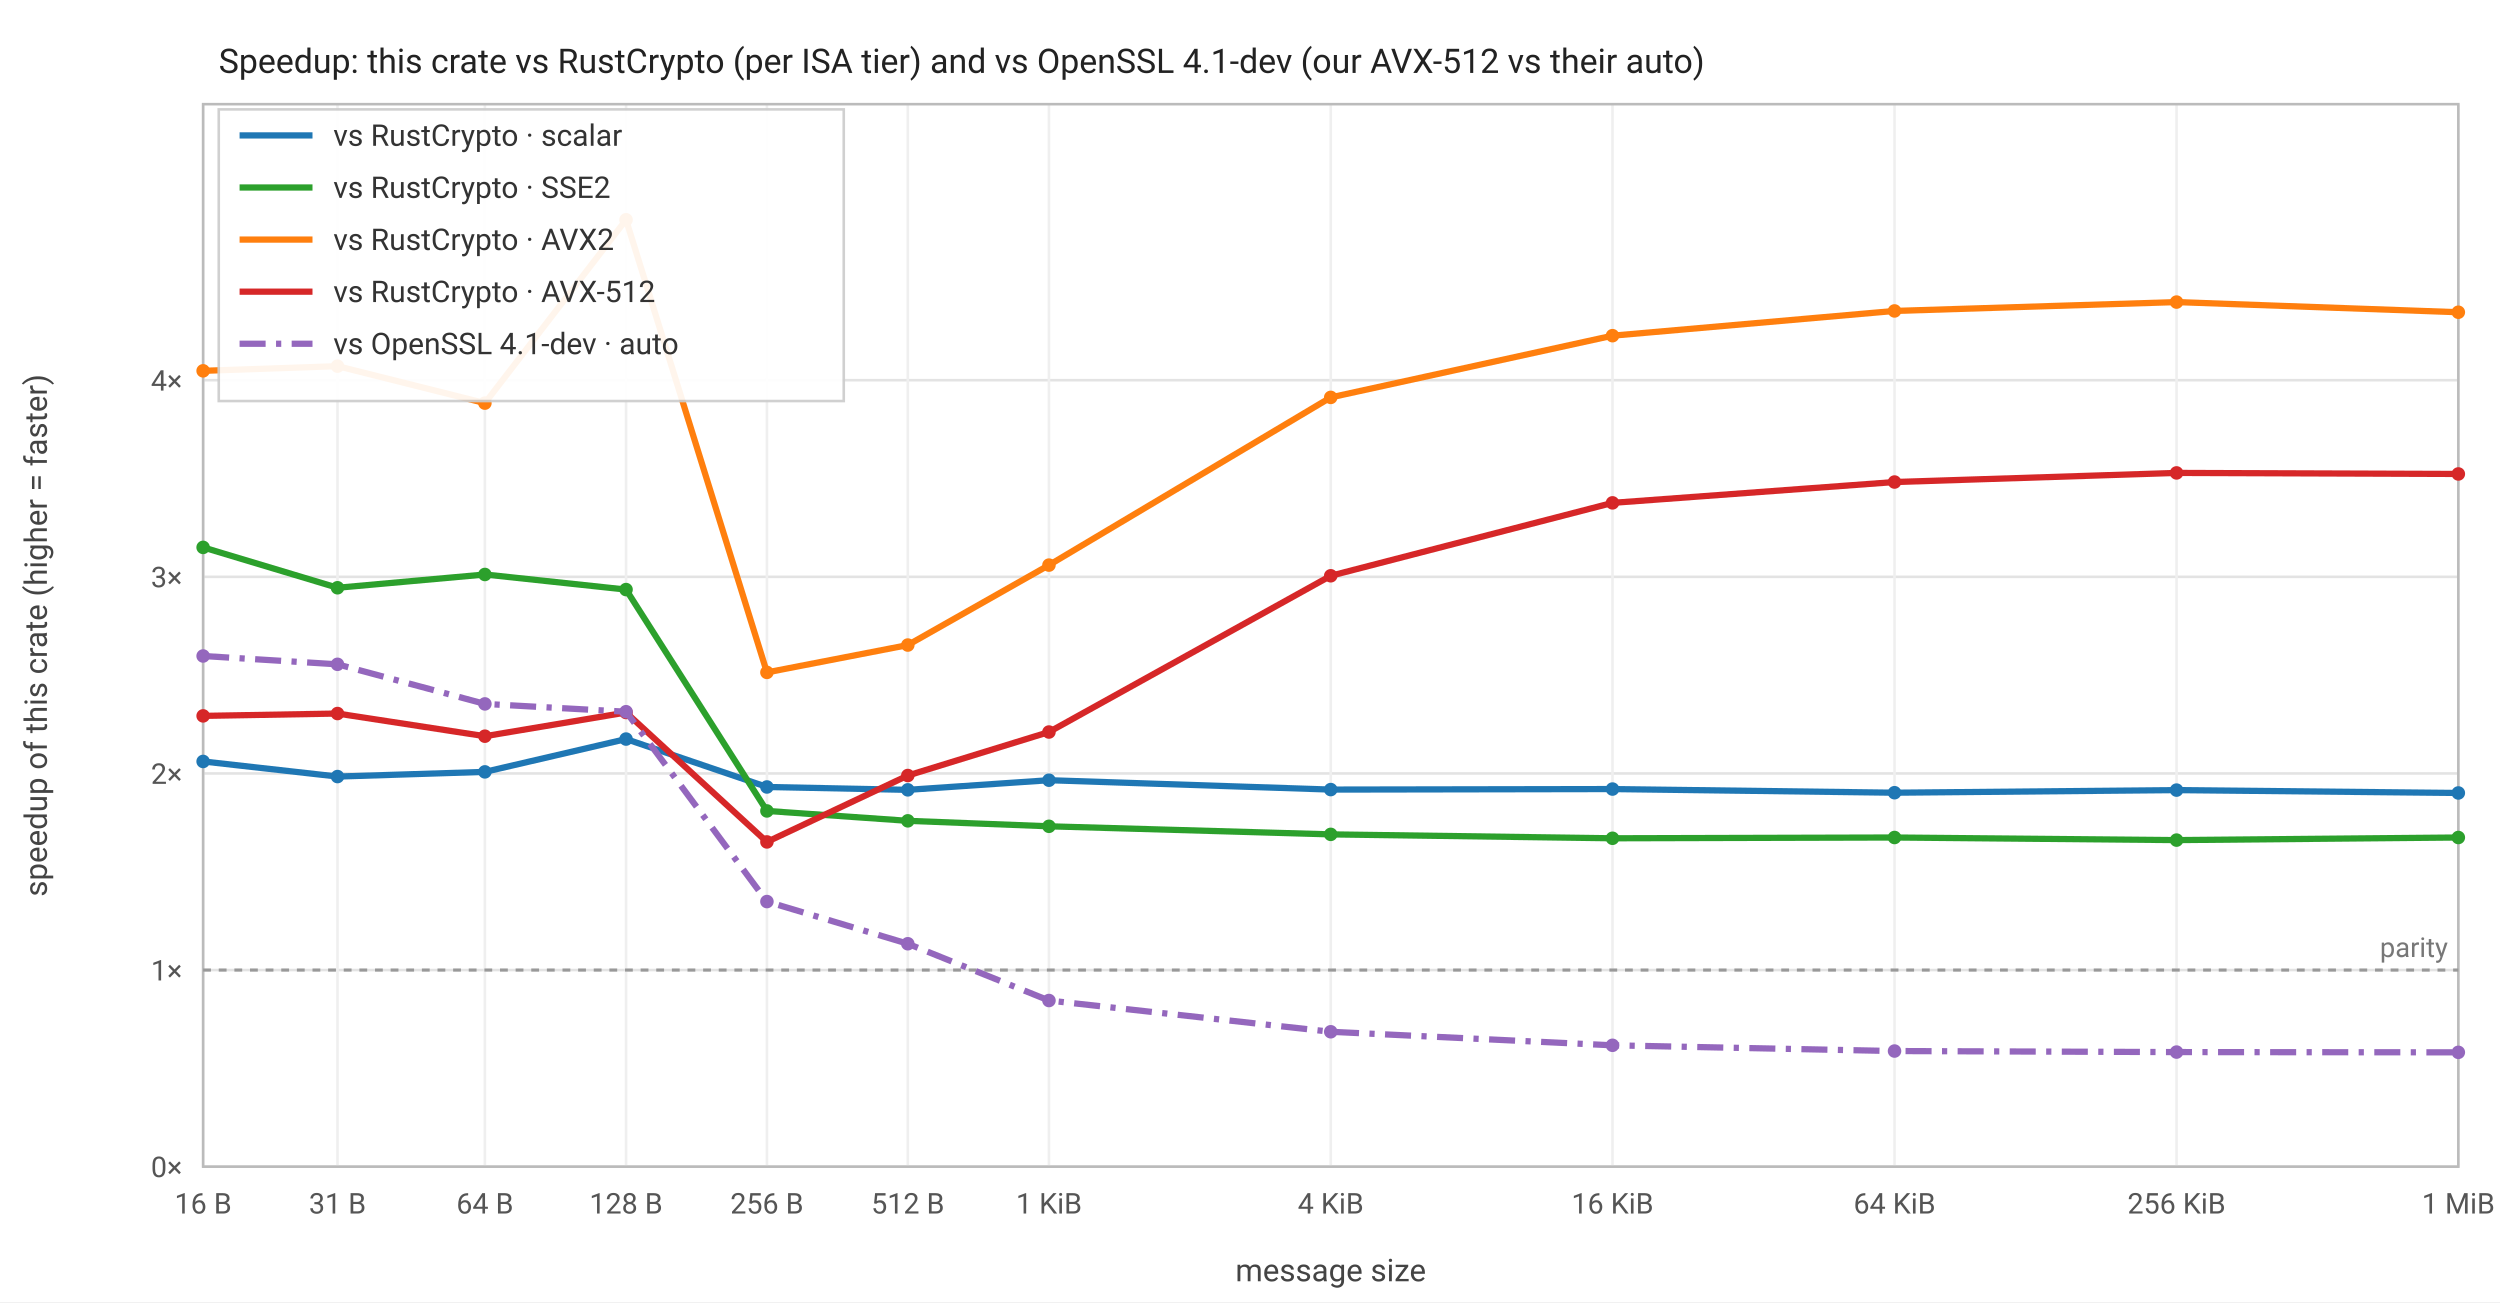
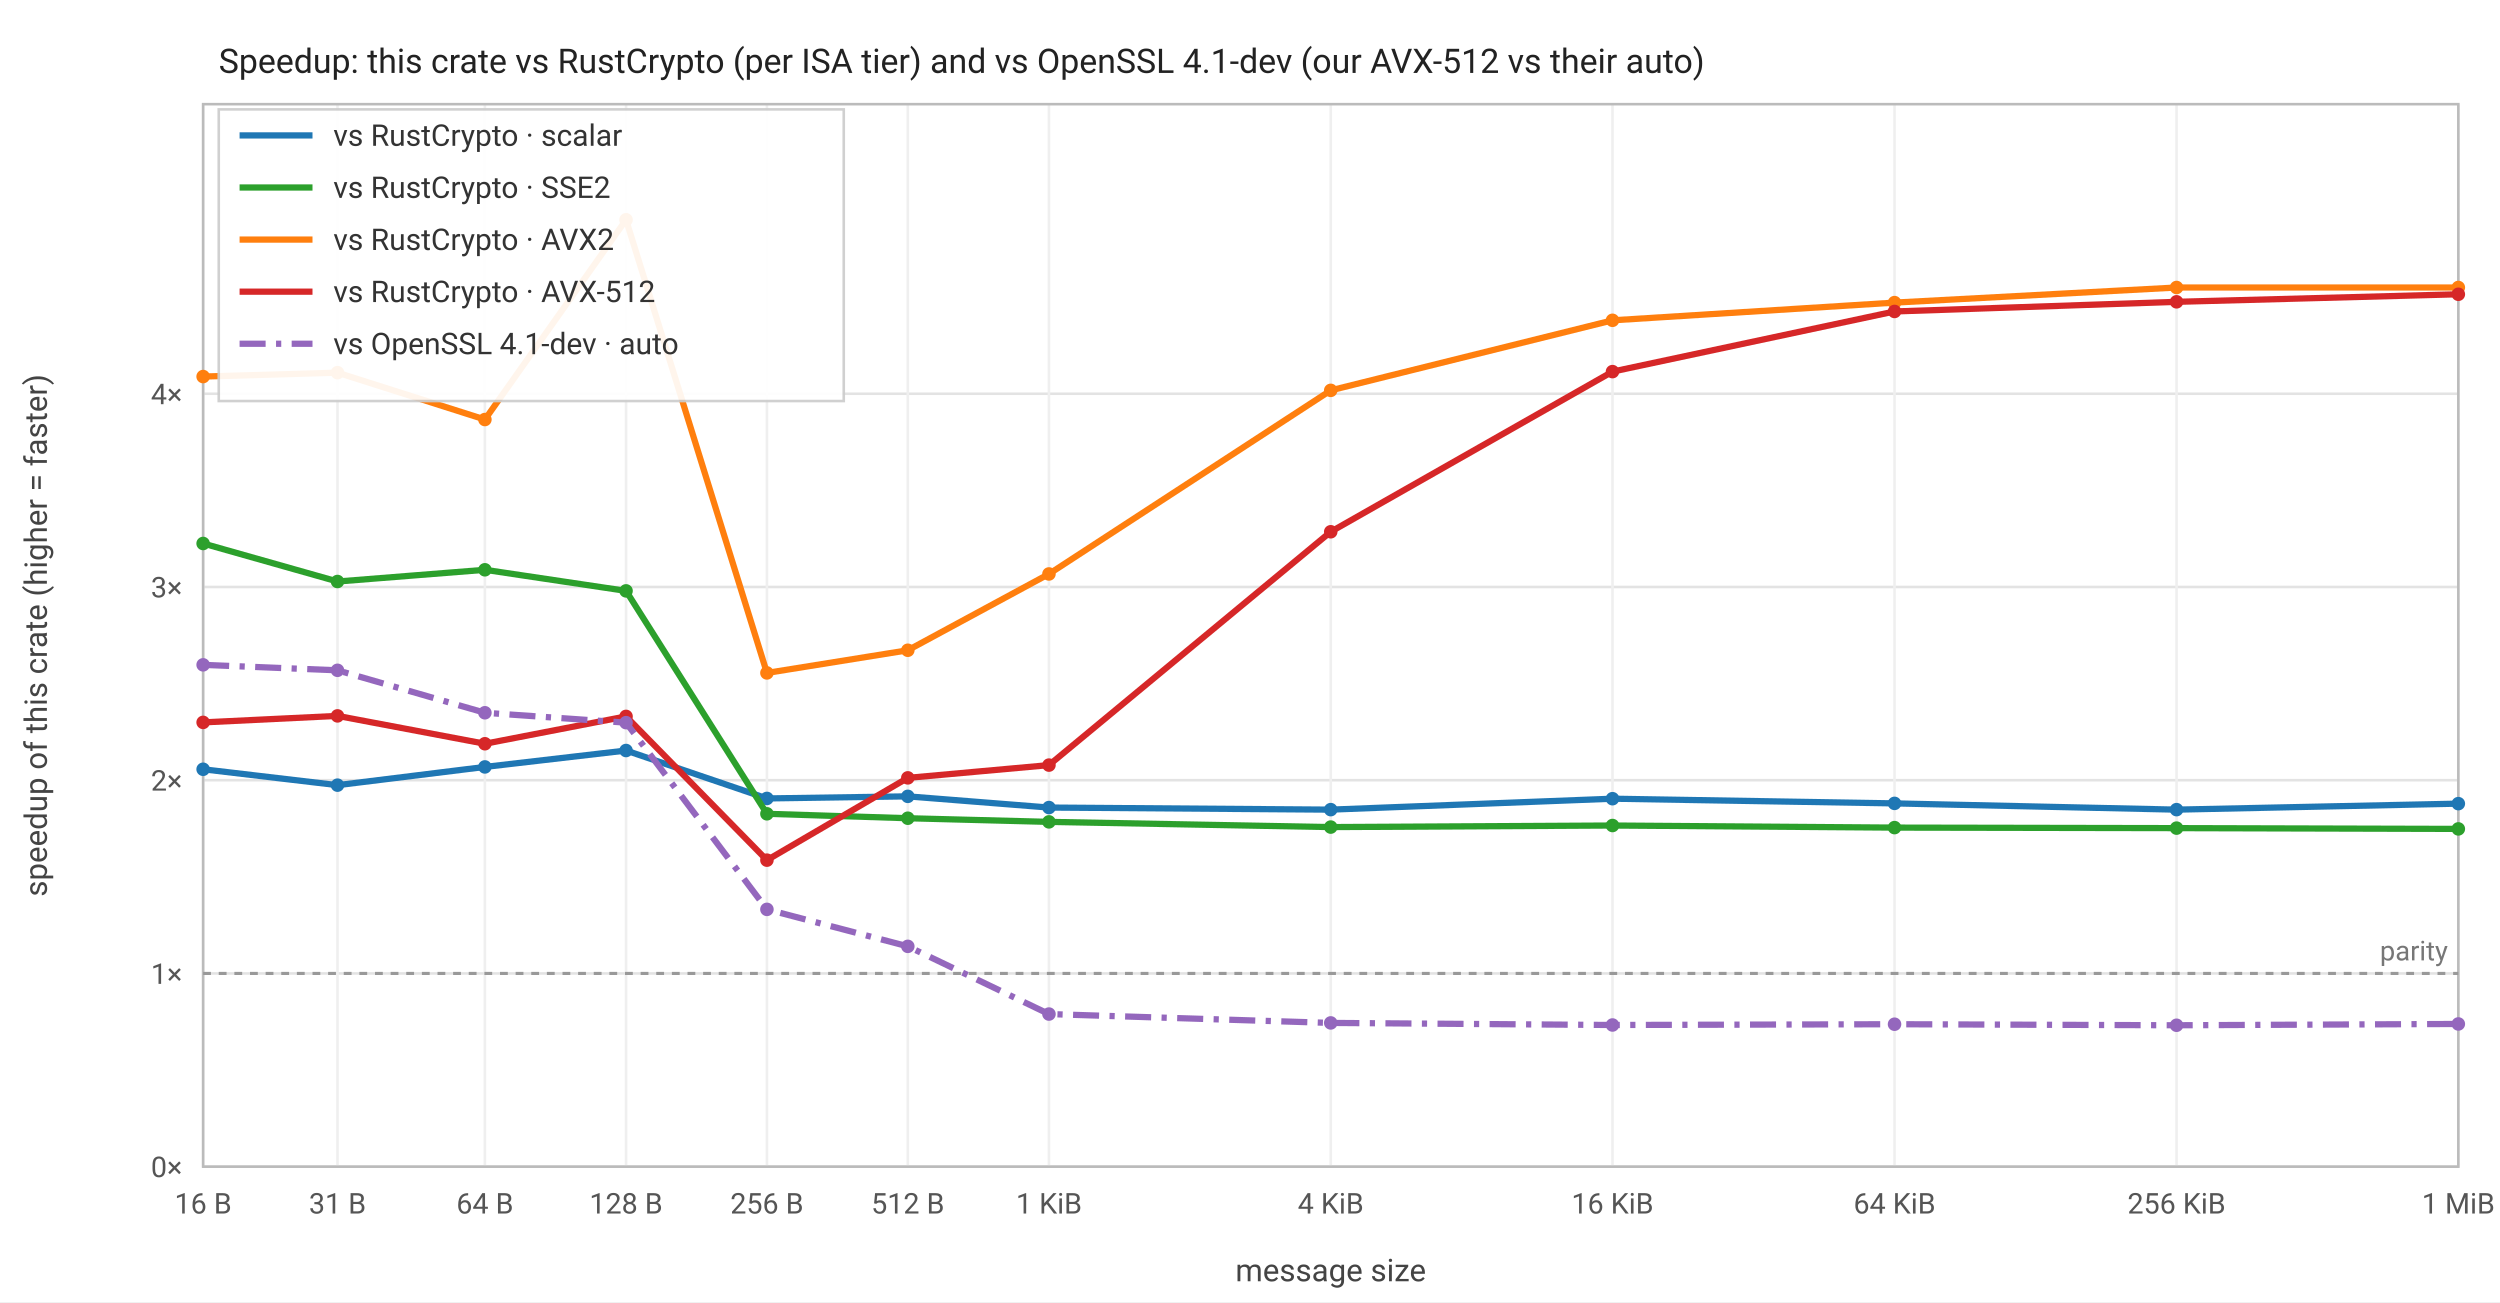
<svg xmlns="http://www.w3.org/2000/svg" width="960" height="500" viewBox="0 0 960 500">
  <rect width="960" height="500" fill="white" />
  <line x1="78" y1="448.0" x2="944" y2="448.0" stroke="#e3e3e3" stroke-width="1" />
  <text x="70.0" y="452.0" font-size="11" text-anchor="end" fill="#555" font-family="system-ui,-apple-system,Segoe UI,Roboto,sans-serif">0×</text>
-   <line x1="78" y1="372.5" x2="944" y2="372.5" stroke="#e3e3e3" stroke-width="1" />
-   <text x="70.0" y="376.5" font-size="11" text-anchor="end" fill="#555" font-family="system-ui,-apple-system,Segoe UI,Roboto,sans-serif">1×</text>
-   <line x1="78" y1="297.0" x2="944" y2="297.0" stroke="#e3e3e3" stroke-width="1" />
-   <text x="70.0" y="301.0" font-size="11" text-anchor="end" fill="#555" font-family="system-ui,-apple-system,Segoe UI,Roboto,sans-serif">2×</text>
-   <line x1="78" y1="221.5" x2="944" y2="221.5" stroke="#e3e3e3" stroke-width="1" />
-   <text x="70.0" y="225.5" font-size="11" text-anchor="end" fill="#555" font-family="system-ui,-apple-system,Segoe UI,Roboto,sans-serif">3×</text>
-   <line x1="78" y1="146.0" x2="944" y2="146.0" stroke="#e3e3e3" stroke-width="1" />
-   <text x="70.0" y="150.0" font-size="11" text-anchor="end" fill="#555" font-family="system-ui,-apple-system,Segoe UI,Roboto,sans-serif">4×</text>
+   <line x1="78" y1="373.8" x2="944" y2="373.8" stroke="#e3e3e3" stroke-width="1" />
+   <text x="70.0" y="377.8" font-size="11" text-anchor="end" fill="#555" font-family="system-ui,-apple-system,Segoe UI,Roboto,sans-serif">1×</text>
+   <line x1="78" y1="299.6" x2="944" y2="299.6" stroke="#e3e3e3" stroke-width="1" />
+   <text x="70.0" y="303.6" font-size="11" text-anchor="end" fill="#555" font-family="system-ui,-apple-system,Segoe UI,Roboto,sans-serif">2×</text>
+   <line x1="78" y1="225.4" x2="944" y2="225.4" stroke="#e3e3e3" stroke-width="1" />
+   <text x="70.0" y="229.4" font-size="11" text-anchor="end" fill="#555" font-family="system-ui,-apple-system,Segoe UI,Roboto,sans-serif">3×</text>
+   <line x1="78" y1="151.2" x2="944" y2="151.2" stroke="#e3e3e3" stroke-width="1" />
+   <text x="70.0" y="155.2" font-size="11" text-anchor="end" fill="#555" font-family="system-ui,-apple-system,Segoe UI,Roboto,sans-serif">4×</text>
  <line x1="78.0" y1="40" x2="78.0" y2="448" stroke="#efefef" stroke-width="1" />
  <text x="78.0" y="466.0" font-size="11" text-anchor="middle" fill="#555" font-family="system-ui,-apple-system,Segoe UI,Roboto,sans-serif">16 B</text>
  <line x1="129.6" y1="40" x2="129.6" y2="448" stroke="#efefef" stroke-width="1" />
  <text x="129.6" y="466.0" font-size="11" text-anchor="middle" fill="#555" font-family="system-ui,-apple-system,Segoe UI,Roboto,sans-serif">31 B</text>
  <line x1="186.2" y1="40" x2="186.2" y2="448" stroke="#efefef" stroke-width="1" />
  <text x="186.2" y="466.0" font-size="11" text-anchor="middle" fill="#555" font-family="system-ui,-apple-system,Segoe UI,Roboto,sans-serif">64 B</text>
  <line x1="240.4" y1="40" x2="240.4" y2="448" stroke="#efefef" stroke-width="1" />
  <text x="240.4" y="466.0" font-size="11" text-anchor="middle" fill="#555" font-family="system-ui,-apple-system,Segoe UI,Roboto,sans-serif">128 B</text>
  <line x1="294.5" y1="40" x2="294.5" y2="448" stroke="#efefef" stroke-width="1" />
  <text x="294.5" y="466.0" font-size="11" text-anchor="middle" fill="#555" font-family="system-ui,-apple-system,Segoe UI,Roboto,sans-serif">256 B</text>
  <line x1="348.6" y1="40" x2="348.6" y2="448" stroke="#efefef" stroke-width="1" />
  <text x="348.6" y="466.0" font-size="11" text-anchor="middle" fill="#555" font-family="system-ui,-apple-system,Segoe UI,Roboto,sans-serif">512 B</text>
  <line x1="402.8" y1="40" x2="402.8" y2="448" stroke="#efefef" stroke-width="1" />
  <text x="402.8" y="466.0" font-size="11" text-anchor="middle" fill="#555" font-family="system-ui,-apple-system,Segoe UI,Roboto,sans-serif">1 KiB</text>
  <line x1="511.0" y1="40" x2="511.0" y2="448" stroke="#efefef" stroke-width="1" />
  <text x="511.0" y="466.0" font-size="11" text-anchor="middle" fill="#555" font-family="system-ui,-apple-system,Segoe UI,Roboto,sans-serif">4 KiB</text>
  <line x1="619.2" y1="40" x2="619.2" y2="448" stroke="#efefef" stroke-width="1" />
  <text x="619.2" y="466.0" font-size="11" text-anchor="middle" fill="#555" font-family="system-ui,-apple-system,Segoe UI,Roboto,sans-serif">16 KiB</text>
  <line x1="727.5" y1="40" x2="727.5" y2="448" stroke="#efefef" stroke-width="1" />
  <text x="727.5" y="466.0" font-size="11" text-anchor="middle" fill="#555" font-family="system-ui,-apple-system,Segoe UI,Roboto,sans-serif">64 KiB</text>
  <line x1="835.8" y1="40" x2="835.8" y2="448" stroke="#efefef" stroke-width="1" />
  <text x="835.8" y="466.0" font-size="11" text-anchor="middle" fill="#555" font-family="system-ui,-apple-system,Segoe UI,Roboto,sans-serif">256 KiB</text>
  <line x1="944.0" y1="40" x2="944.0" y2="448" stroke="#efefef" stroke-width="1" />
  <text x="944.0" y="466.0" font-size="11" text-anchor="middle" fill="#555" font-family="system-ui,-apple-system,Segoe UI,Roboto,sans-serif">1 MiB</text>
  <rect x="78" y="40" width="866" height="408" fill="none" stroke="#bbb" />
  <text x="511.0" y="492.0" font-size="12" text-anchor="middle" fill="#444" font-family="system-ui,-apple-system,Segoe UI,Roboto,sans-serif">message size</text>
  <text x="18.0" y="244.0" font-size="12" text-anchor="middle" fill="#444" font-family="system-ui,-apple-system,Segoe UI,Roboto,sans-serif" transform="rotate(-90 18 244.0)">speedup of this crate (higher = faster)</text>
-   <line x1="78" y1="372.5" x2="944" y2="372.5" stroke="#999" stroke-width="1.2" stroke-dasharray="3 3" />
-   <text x="940.0" y="367.5" font-size="10.5" text-anchor="end" fill="#777" font-family="system-ui,-apple-system,Segoe UI,Roboto,sans-serif">parity</text>
-   <polyline points="78.0,292.4 129.6,298.2 186.2,296.4 240.4,283.8 294.5,302.2 348.6,303.3 402.8,299.6 511.0,303.2 619.2,303.0 727.5,304.4 835.8,303.4 944.0,304.5" fill="none" stroke="#1f77b4" stroke-width="2.4" opacity="1.0" />
-   <circle cx="78.0" cy="292.4" r="2.6" fill="#1f77b4" opacity="1.0" />
-   <circle cx="129.6" cy="298.2" r="2.6" fill="#1f77b4" opacity="1.0" />
-   <circle cx="186.2" cy="296.4" r="2.6" fill="#1f77b4" opacity="1.0" />
-   <circle cx="240.4" cy="283.8" r="2.6" fill="#1f77b4" opacity="1.0" />
-   <circle cx="294.5" cy="302.2" r="2.6" fill="#1f77b4" opacity="1.0" />
-   <circle cx="348.6" cy="303.3" r="2.6" fill="#1f77b4" opacity="1.0" />
-   <circle cx="402.8" cy="299.6" r="2.6" fill="#1f77b4" opacity="1.0" />
-   <circle cx="511.0" cy="303.2" r="2.6" fill="#1f77b4" opacity="1.0" />
-   <circle cx="619.2" cy="303.0" r="2.6" fill="#1f77b4" opacity="1.0" />
-   <circle cx="727.5" cy="304.4" r="2.6" fill="#1f77b4" opacity="1.0" />
-   <circle cx="835.8" cy="303.4" r="2.6" fill="#1f77b4" opacity="1.0" />
-   <circle cx="944.0" cy="304.5" r="2.6" fill="#1f77b4" opacity="1.0" />
-   <polyline points="78.0,210.2 129.6,225.7 186.2,220.6 240.4,226.4 294.5,311.4 348.6,315.2 402.8,317.3 511.0,320.4 619.2,321.9 727.5,321.6 835.8,322.6 944.0,321.6" fill="none" stroke="#2ca02c" stroke-width="2.4" opacity="1.0" />
-   <circle cx="78.0" cy="210.2" r="2.6" fill="#2ca02c" opacity="1.0" />
-   <circle cx="129.6" cy="225.7" r="2.6" fill="#2ca02c" opacity="1.0" />
-   <circle cx="186.2" cy="220.6" r="2.6" fill="#2ca02c" opacity="1.0" />
-   <circle cx="240.4" cy="226.4" r="2.6" fill="#2ca02c" opacity="1.0" />
-   <circle cx="294.5" cy="311.4" r="2.6" fill="#2ca02c" opacity="1.0" />
-   <circle cx="348.6" cy="315.2" r="2.6" fill="#2ca02c" opacity="1.0" />
-   <circle cx="402.8" cy="317.3" r="2.6" fill="#2ca02c" opacity="1.0" />
-   <circle cx="511.0" cy="320.4" r="2.6" fill="#2ca02c" opacity="1.0" />
-   <circle cx="619.2" cy="321.9" r="2.6" fill="#2ca02c" opacity="1.0" />
-   <circle cx="727.5" cy="321.6" r="2.6" fill="#2ca02c" opacity="1.0" />
-   <circle cx="835.8" cy="322.6" r="2.6" fill="#2ca02c" opacity="1.0" />
-   <circle cx="944.0" cy="321.6" r="2.6" fill="#2ca02c" opacity="1.0" />
-   <polyline points="78.0,142.4 129.6,140.6 186.2,154.8 240.4,84.4 294.5,258.2 348.6,247.7 402.8,217.0 511.0,152.6 619.2,128.9 727.5,119.4 835.8,116.0 944.0,119.9" fill="none" stroke="#ff7f0e" stroke-width="2.4" opacity="1.0" />
-   <circle cx="78.0" cy="142.4" r="2.6" fill="#ff7f0e" opacity="1.0" />
-   <circle cx="129.6" cy="140.6" r="2.6" fill="#ff7f0e" opacity="1.0" />
-   <circle cx="186.2" cy="154.8" r="2.6" fill="#ff7f0e" opacity="1.0" />
+   <line x1="78" y1="373.8" x2="944" y2="373.8" stroke="#999" stroke-width="1.2" stroke-dasharray="3 3" />
+   <text x="940.0" y="368.8" font-size="10.5" text-anchor="end" fill="#777" font-family="system-ui,-apple-system,Segoe UI,Roboto,sans-serif">parity</text>
+   <polyline points="78.0,295.4 129.6,301.5 186.2,294.5 240.4,288.2 294.5,306.6 348.6,305.8 402.8,310.1 511.0,310.9 619.2,306.7 727.5,308.5 835.8,310.9 944.0,308.6" fill="none" stroke="#1f77b4" stroke-width="2.4" opacity="1.0" />
+   <circle cx="78.0" cy="295.4" r="2.6" fill="#1f77b4" opacity="1.0" />
+   <circle cx="129.6" cy="301.5" r="2.6" fill="#1f77b4" opacity="1.0" />
+   <circle cx="186.2" cy="294.5" r="2.6" fill="#1f77b4" opacity="1.0" />
+   <circle cx="240.4" cy="288.2" r="2.6" fill="#1f77b4" opacity="1.0" />
+   <circle cx="294.5" cy="306.6" r="2.6" fill="#1f77b4" opacity="1.0" />
+   <circle cx="348.6" cy="305.8" r="2.6" fill="#1f77b4" opacity="1.0" />
+   <circle cx="402.8" cy="310.1" r="2.6" fill="#1f77b4" opacity="1.0" />
+   <circle cx="511.0" cy="310.9" r="2.6" fill="#1f77b4" opacity="1.0" />
+   <circle cx="619.2" cy="306.7" r="2.6" fill="#1f77b4" opacity="1.0" />
+   <circle cx="727.5" cy="308.5" r="2.6" fill="#1f77b4" opacity="1.0" />
+   <circle cx="835.8" cy="310.9" r="2.6" fill="#1f77b4" opacity="1.0" />
+   <circle cx="944.0" cy="308.6" r="2.6" fill="#1f77b4" opacity="1.0" />
+   <polyline points="78.0,208.7 129.6,223.3 186.2,218.8 240.4,226.9 294.5,312.5 348.6,314.2 402.8,315.6 511.0,317.6 619.2,317.0 727.5,317.8 835.8,318.0 944.0,318.3" fill="none" stroke="#2ca02c" stroke-width="2.4" opacity="1.0" />
+   <circle cx="78.0" cy="208.7" r="2.6" fill="#2ca02c" opacity="1.0" />
+   <circle cx="129.6" cy="223.3" r="2.6" fill="#2ca02c" opacity="1.0" />
+   <circle cx="186.2" cy="218.8" r="2.6" fill="#2ca02c" opacity="1.0" />
+   <circle cx="240.4" cy="226.9" r="2.6" fill="#2ca02c" opacity="1.0" />
+   <circle cx="294.5" cy="312.5" r="2.6" fill="#2ca02c" opacity="1.0" />
+   <circle cx="348.6" cy="314.2" r="2.6" fill="#2ca02c" opacity="1.0" />
+   <circle cx="402.8" cy="315.6" r="2.6" fill="#2ca02c" opacity="1.0" />
+   <circle cx="511.0" cy="317.6" r="2.6" fill="#2ca02c" opacity="1.0" />
+   <circle cx="619.2" cy="317.0" r="2.6" fill="#2ca02c" opacity="1.0" />
+   <circle cx="727.5" cy="317.8" r="2.6" fill="#2ca02c" opacity="1.0" />
+   <circle cx="835.8" cy="318.0" r="2.6" fill="#2ca02c" opacity="1.0" />
+   <circle cx="944.0" cy="318.3" r="2.6" fill="#2ca02c" opacity="1.0" />
+   <polyline points="78.0,144.6 129.6,143.1 186.2,161.1 240.4,84.4 294.5,258.4 348.6,249.7 402.8,220.4 511.0,149.9 619.2,123.0 727.5,116.2 835.8,110.4 944.0,110.4" fill="none" stroke="#ff7f0e" stroke-width="2.4" opacity="1.0" />
+   <circle cx="78.0" cy="144.6" r="2.6" fill="#ff7f0e" opacity="1.0" />
+   <circle cx="129.6" cy="143.1" r="2.6" fill="#ff7f0e" opacity="1.0" />
+   <circle cx="186.2" cy="161.1" r="2.6" fill="#ff7f0e" opacity="1.0" />
  <circle cx="240.4" cy="84.4" r="2.6" fill="#ff7f0e" opacity="1.0" />
-   <circle cx="294.5" cy="258.2" r="2.6" fill="#ff7f0e" opacity="1.0" />
-   <circle cx="348.6" cy="247.7" r="2.6" fill="#ff7f0e" opacity="1.0" />
-   <circle cx="402.8" cy="217.0" r="2.6" fill="#ff7f0e" opacity="1.0" />
-   <circle cx="511.0" cy="152.6" r="2.6" fill="#ff7f0e" opacity="1.0" />
-   <circle cx="619.2" cy="128.9" r="2.6" fill="#ff7f0e" opacity="1.0" />
-   <circle cx="727.5" cy="119.4" r="2.6" fill="#ff7f0e" opacity="1.0" />
-   <circle cx="835.8" cy="116.0" r="2.6" fill="#ff7f0e" opacity="1.0" />
-   <circle cx="944.0" cy="119.9" r="2.6" fill="#ff7f0e" opacity="1.0" />
-   <polyline points="78.0,274.9 129.6,274.0 186.2,282.7 240.4,273.6 294.5,323.3 348.6,297.8 402.8,281.1 511.0,221.1 619.2,193.1 727.5,185.1 835.8,181.6 944.0,182.0" fill="none" stroke="#d62728" stroke-width="2.4" opacity="1.0" />
-   <circle cx="78.0" cy="274.9" r="2.6" fill="#d62728" opacity="1.0" />
-   <circle cx="129.6" cy="274.0" r="2.6" fill="#d62728" opacity="1.0" />
-   <circle cx="186.2" cy="282.7" r="2.6" fill="#d62728" opacity="1.0" />
-   <circle cx="240.4" cy="273.6" r="2.6" fill="#d62728" opacity="1.0" />
-   <circle cx="294.5" cy="323.3" r="2.6" fill="#d62728" opacity="1.0" />
-   <circle cx="348.6" cy="297.8" r="2.6" fill="#d62728" opacity="1.0" />
-   <circle cx="402.8" cy="281.1" r="2.6" fill="#d62728" opacity="1.0" />
-   <circle cx="511.0" cy="221.1" r="2.6" fill="#d62728" opacity="1.0" />
-   <circle cx="619.2" cy="193.1" r="2.6" fill="#d62728" opacity="1.0" />
-   <circle cx="727.5" cy="185.1" r="2.6" fill="#d62728" opacity="1.0" />
-   <circle cx="835.8" cy="181.6" r="2.6" fill="#d62728" opacity="1.0" />
-   <circle cx="944.0" cy="182.0" r="2.6" fill="#d62728" opacity="1.0" />
-   <polyline points="78.0,251.9 129.6,255.1 186.2,270.3 240.4,273.3 294.5,346.2 348.6,362.4 402.8,384.2 511.0,396.2 619.2,401.4 727.5,403.6 835.8,404.0 944.0,404.1" fill="none" stroke="#9467bd" stroke-width="2.4" stroke-dasharray="10 4 2 4" opacity="1.0" />
-   <circle cx="78.0" cy="251.9" r="2.6" fill="#9467bd" opacity="1.0" />
-   <circle cx="129.6" cy="255.1" r="2.6" fill="#9467bd" opacity="1.0" />
-   <circle cx="186.2" cy="270.3" r="2.6" fill="#9467bd" opacity="1.0" />
-   <circle cx="240.4" cy="273.3" r="2.6" fill="#9467bd" opacity="1.0" />
-   <circle cx="294.5" cy="346.2" r="2.6" fill="#9467bd" opacity="1.0" />
-   <circle cx="348.6" cy="362.4" r="2.6" fill="#9467bd" opacity="1.0" />
-   <circle cx="402.8" cy="384.2" r="2.6" fill="#9467bd" opacity="1.0" />
-   <circle cx="511.0" cy="396.2" r="2.6" fill="#9467bd" opacity="1.0" />
-   <circle cx="619.2" cy="401.4" r="2.6" fill="#9467bd" opacity="1.0" />
-   <circle cx="727.5" cy="403.6" r="2.6" fill="#9467bd" opacity="1.0" />
-   <circle cx="835.8" cy="404.0" r="2.6" fill="#9467bd" opacity="1.0" />
-   <circle cx="944.0" cy="404.1" r="2.6" fill="#9467bd" opacity="1.0" />
+   <circle cx="294.5" cy="258.4" r="2.6" fill="#ff7f0e" opacity="1.0" />
+   <circle cx="348.6" cy="249.7" r="2.6" fill="#ff7f0e" opacity="1.0" />
+   <circle cx="402.8" cy="220.4" r="2.6" fill="#ff7f0e" opacity="1.0" />
+   <circle cx="511.0" cy="149.9" r="2.6" fill="#ff7f0e" opacity="1.0" />
+   <circle cx="619.2" cy="123.0" r="2.6" fill="#ff7f0e" opacity="1.0" />
+   <circle cx="727.5" cy="116.2" r="2.6" fill="#ff7f0e" opacity="1.0" />
+   <circle cx="835.8" cy="110.4" r="2.6" fill="#ff7f0e" opacity="1.0" />
+   <circle cx="944.0" cy="110.4" r="2.6" fill="#ff7f0e" opacity="1.0" />
+   <polyline points="78.0,277.4 129.6,274.9 186.2,285.6 240.4,275.1 294.5,330.3 348.6,298.7 402.8,293.8 511.0,204.2 619.2,142.7 727.5,119.6 835.8,115.9 944.0,113.0" fill="none" stroke="#d62728" stroke-width="2.4" opacity="1.0" />
+   <circle cx="78.0" cy="277.4" r="2.6" fill="#d62728" opacity="1.0" />
+   <circle cx="129.6" cy="274.9" r="2.6" fill="#d62728" opacity="1.0" />
+   <circle cx="186.2" cy="285.6" r="2.6" fill="#d62728" opacity="1.0" />
+   <circle cx="240.4" cy="275.1" r="2.6" fill="#d62728" opacity="1.0" />
+   <circle cx="294.5" cy="330.3" r="2.6" fill="#d62728" opacity="1.0" />
+   <circle cx="348.6" cy="298.7" r="2.6" fill="#d62728" opacity="1.0" />
+   <circle cx="402.8" cy="293.8" r="2.6" fill="#d62728" opacity="1.0" />
+   <circle cx="511.0" cy="204.2" r="2.6" fill="#d62728" opacity="1.0" />
+   <circle cx="619.2" cy="142.7" r="2.6" fill="#d62728" opacity="1.0" />
+   <circle cx="727.5" cy="119.6" r="2.6" fill="#d62728" opacity="1.0" />
+   <circle cx="835.8" cy="115.9" r="2.6" fill="#d62728" opacity="1.0" />
+   <circle cx="944.0" cy="113.0" r="2.6" fill="#d62728" opacity="1.0" />
+   <polyline points="78.0,255.3 129.6,257.4 186.2,273.7 240.4,277.5 294.5,349.2 348.6,363.4 402.8,389.4 511.0,392.8 619.2,393.6 727.5,393.3 835.8,393.7 944.0,393.2" fill="none" stroke="#9467bd" stroke-width="2.4" stroke-dasharray="10 4 2 4" opacity="1.0" />
+   <circle cx="78.0" cy="255.3" r="2.6" fill="#9467bd" opacity="1.0" />
+   <circle cx="129.6" cy="257.4" r="2.6" fill="#9467bd" opacity="1.0" />
+   <circle cx="186.2" cy="273.7" r="2.6" fill="#9467bd" opacity="1.0" />
+   <circle cx="240.4" cy="277.5" r="2.6" fill="#9467bd" opacity="1.0" />
+   <circle cx="294.5" cy="349.2" r="2.6" fill="#9467bd" opacity="1.0" />
+   <circle cx="348.6" cy="363.4" r="2.6" fill="#9467bd" opacity="1.0" />
+   <circle cx="402.8" cy="389.4" r="2.6" fill="#9467bd" opacity="1.0" />
+   <circle cx="511.0" cy="392.8" r="2.6" fill="#9467bd" opacity="1.0" />
+   <circle cx="619.2" cy="393.6" r="2.6" fill="#9467bd" opacity="1.0" />
+   <circle cx="727.5" cy="393.3" r="2.6" fill="#9467bd" opacity="1.0" />
+   <circle cx="835.8" cy="393.7" r="2.6" fill="#9467bd" opacity="1.0" />
+   <circle cx="944.0" cy="393.2" r="2.6" fill="#9467bd" opacity="1.0" />
  <text x="84.0" y="28.0" font-size="13" text-anchor="start" fill="#222" font-family="system-ui,-apple-system,Segoe UI,Roboto,sans-serif">Speedup: this crate vs RustCrypto (per ISA tier) and vs OpenSSL 4.1-dev (our AVX-512 vs their auto)</text>
  <rect x="84" y="42" width="240" height="112" fill="white" stroke="#ccc" opacity="0.92" />
  <line x1="92" y1="52" x2="120" y2="52" stroke="#1f77b4" stroke-width="2.4" />
  <text x="128.0" y="56.0" font-size="11.5" text-anchor="start" fill="#333" font-family="system-ui,-apple-system,Segoe UI,Roboto,sans-serif">vs RustCrypto · scalar</text>
  <line x1="92" y1="72" x2="120" y2="72" stroke="#2ca02c" stroke-width="2.4" />
  <text x="128.0" y="76.0" font-size="11.5" text-anchor="start" fill="#333" font-family="system-ui,-apple-system,Segoe UI,Roboto,sans-serif">vs RustCrypto · SSE2</text>
  <line x1="92" y1="92" x2="120" y2="92" stroke="#ff7f0e" stroke-width="2.4" />
  <text x="128.0" y="96.0" font-size="11.5" text-anchor="start" fill="#333" font-family="system-ui,-apple-system,Segoe UI,Roboto,sans-serif">vs RustCrypto · AVX2</text>
  <line x1="92" y1="112" x2="120" y2="112" stroke="#d62728" stroke-width="2.4" />
  <text x="128.0" y="116.0" font-size="11.5" text-anchor="start" fill="#333" font-family="system-ui,-apple-system,Segoe UI,Roboto,sans-serif">vs RustCrypto · AVX-512</text>
  <line x1="92" y1="132" x2="120" y2="132" stroke="#9467bd" stroke-width="2.4" stroke-dasharray="10 4 2 4" />
  <text x="128.0" y="136.0" font-size="11.5" text-anchor="start" fill="#333" font-family="system-ui,-apple-system,Segoe UI,Roboto,sans-serif">vs OpenSSL 4.1-dev · auto</text>
</svg>
